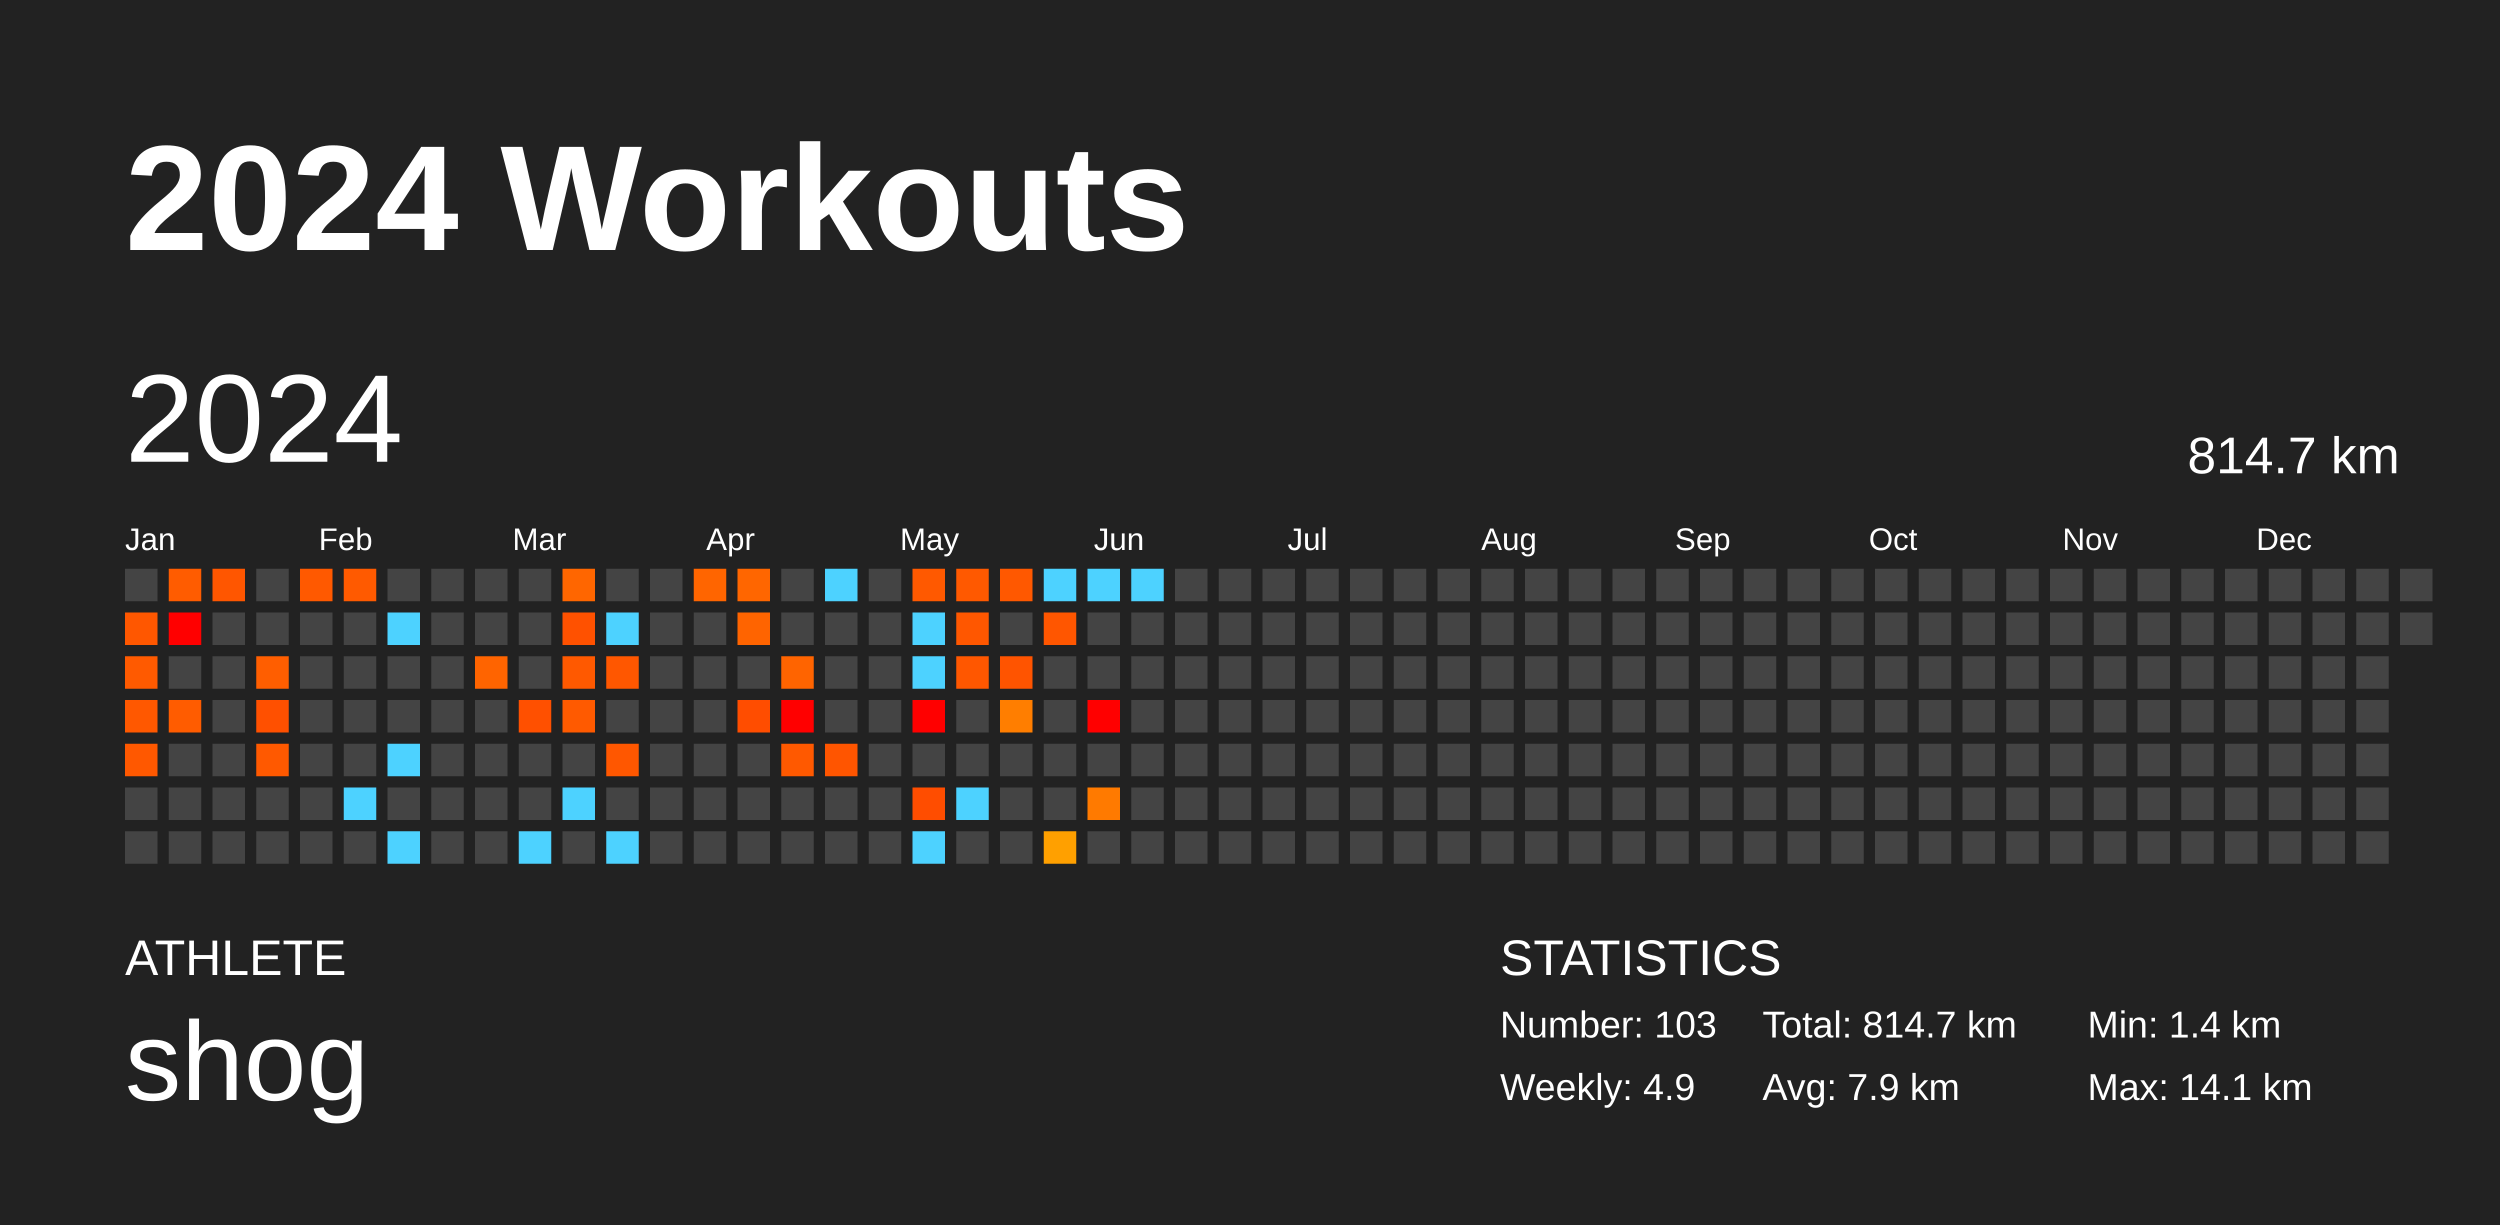
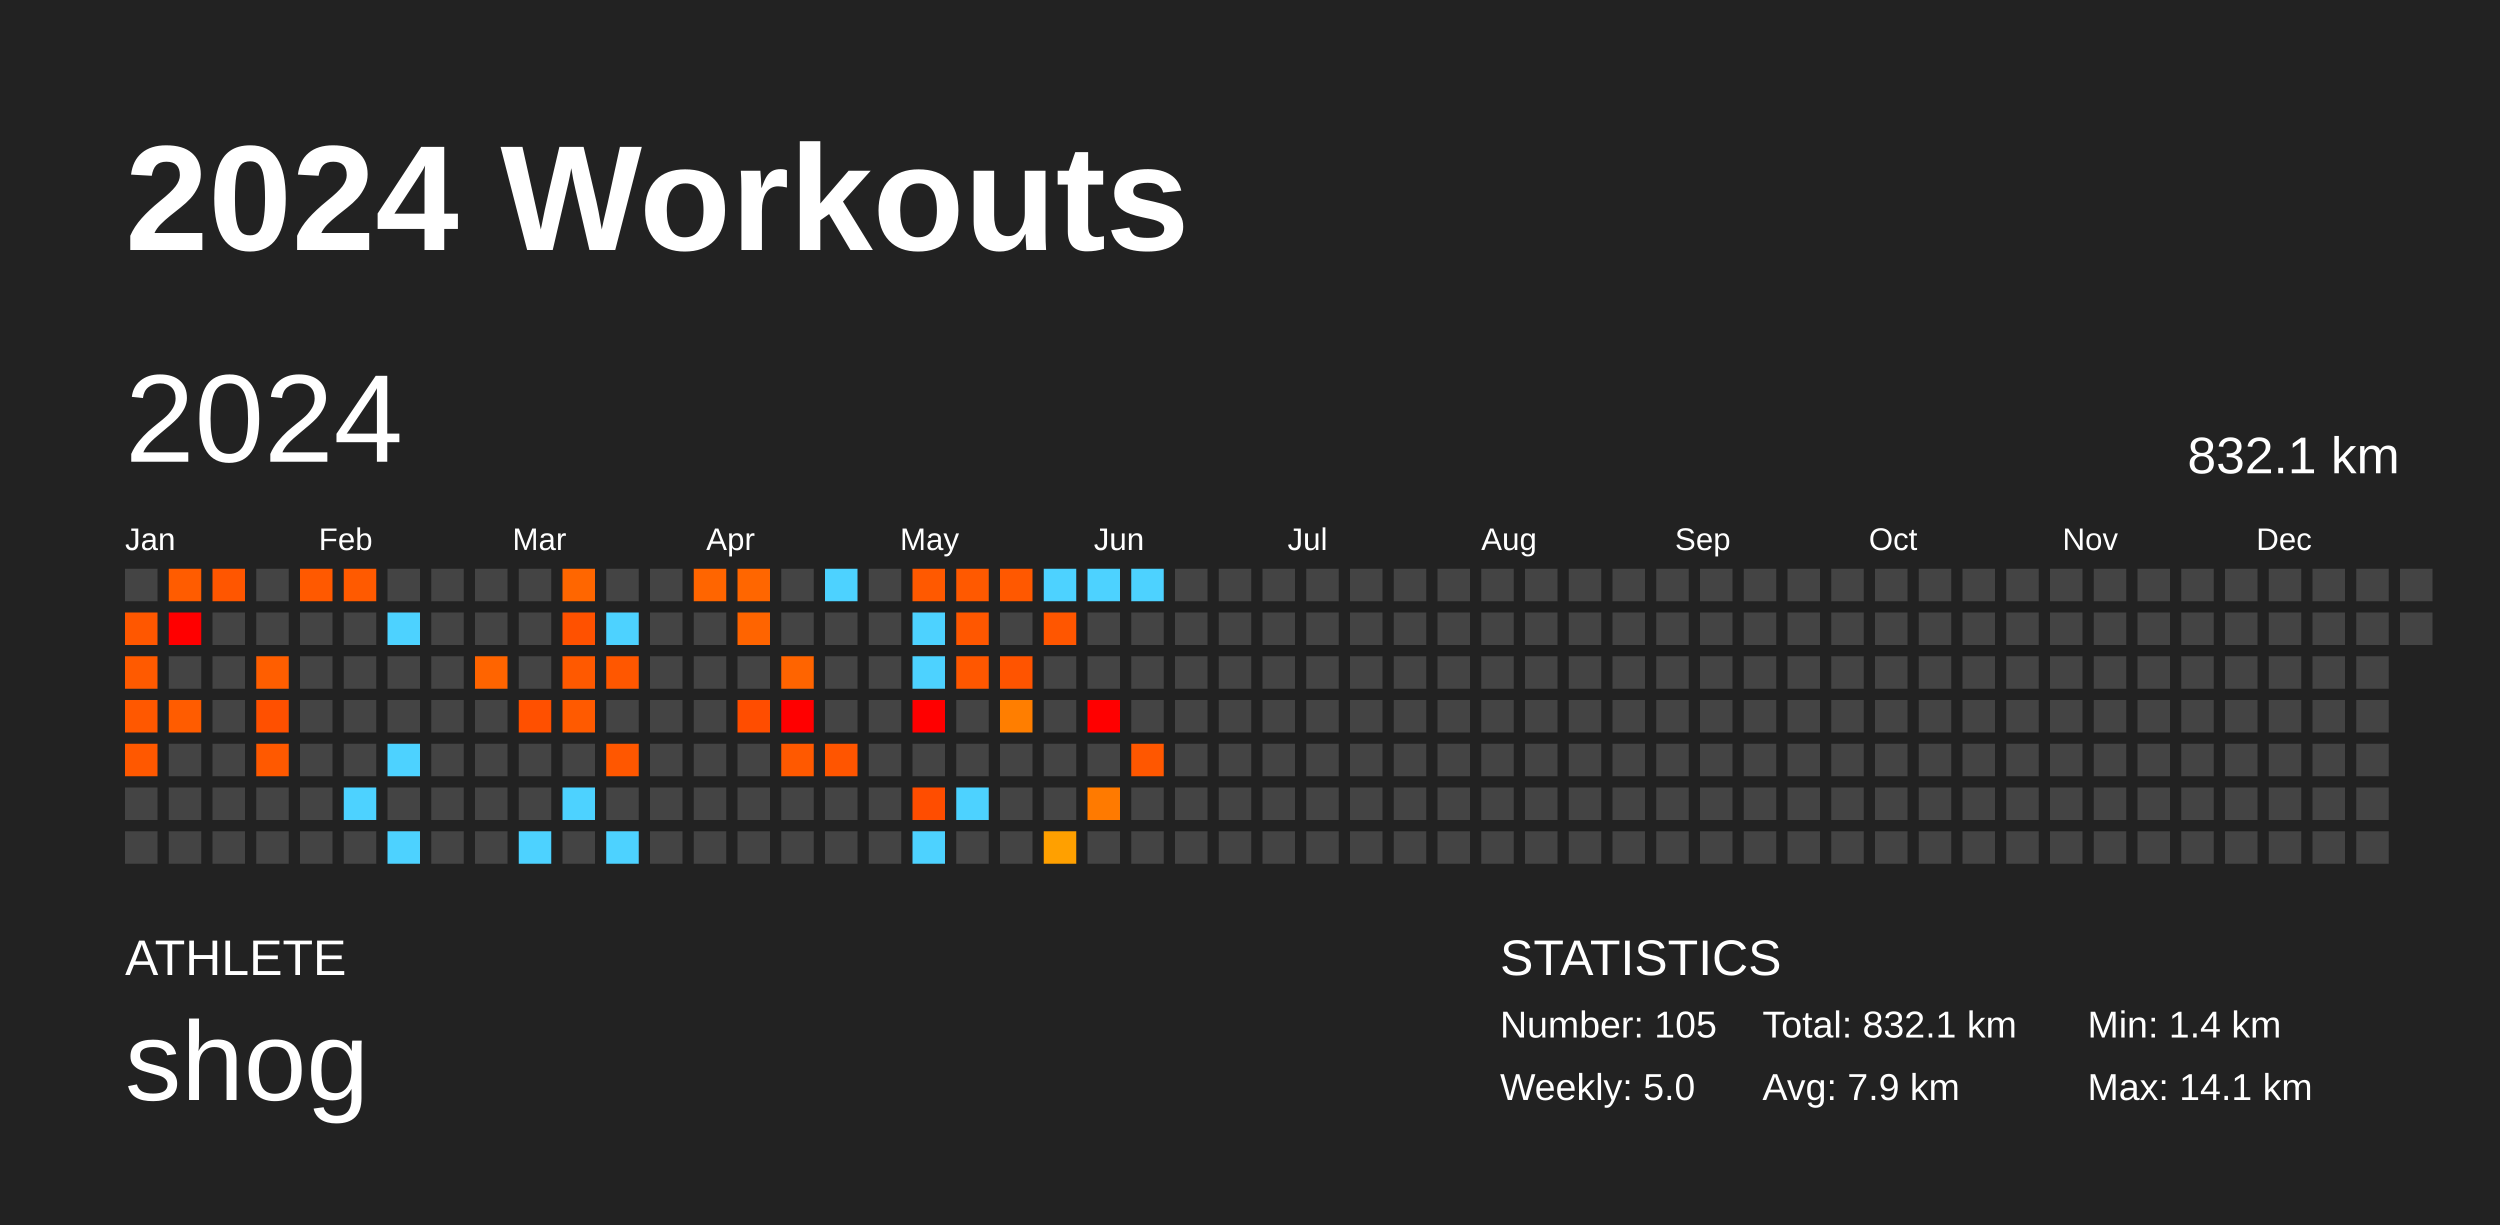
<svg xmlns="http://www.w3.org/2000/svg" baseProfile="full" height="98mm" version="1.1" viewBox="0,0,200,98" width="200mm">
  <defs />
  <rect fill="#222222" height="98" width="200" x="0" y="0" />
  <text fill="#FFFFFF" style="font-size:12px; font-family:Arial; font-weight:bold;" x="10" y="20">2024 Workouts</text>
  <text fill="#FFFFFF" style="font-size:4px; font-family:Arial" x="10" y="78">ATHLETE</text>
  <text fill="#FFFFFF" style="font-size:9px; font-family:Arial" x="10" y="88">shog</text>
  <text fill="#FFFFFF" style="font-size:4px; font-family:Arial" x="120" y="78">STATISTICS</text>
-   <text fill="#FFFFFF" style="font-size:3px; font-family:Arial" x="120" y="83">Number: 103</text>
-   <text fill="#FFFFFF" style="font-size:3px; font-family:Arial" x="120" y="88">Weekly: 4.9</text>
-   <text fill="#FFFFFF" style="font-size:3px; font-family:Arial" x="141" y="83">Total: 814.7 km</text>
+   <text fill="#FFFFFF" style="font-size:3px; font-family:Arial" x="120" y="83">Number: 105</text>
+   <text fill="#FFFFFF" style="font-size:3px; font-family:Arial" x="120" y="88">Weekly: 5.0</text>
+   <text fill="#FFFFFF" style="font-size:3px; font-family:Arial" x="141" y="83">Total: 832.1 km</text>
  <text fill="#FFFFFF" style="font-size:3px; font-family:Arial" x="141" y="88">Avg: 7.9 km</text>
  <text fill="#FFFFFF" style="font-size:3px; font-family:Arial" x="167" y="83">Min: 1.4 km</text>
  <text fill="#FFFFFF" style="font-size:3px; font-family:Arial" x="167" y="88">Max: 14.1 km</text>
  <text dominant-baseline="hanging" fill="#FFFFFF" style="font-size:10.0px; font-family:Arial;" x="10" y="30">2024</text>
-   <text dominant-baseline="hanging" fill="#FFFFFF" style="font-size:4.125px; font-family:Arial;" x="175" y="35">814.7 km</text>
+   <text dominant-baseline="hanging" fill="#FFFFFF" style="font-size:4.125px; font-family:Arial;" x="175" y="35">832.1 km</text>
  <text fill="#FFFFFF" style="font-size:2.5px; font-family:Arial" x="10.0" y="44">Jan</text>
  <text fill="#FFFFFF" style="font-size:2.5px; font-family:Arial" x="25.5" y="44">Feb</text>
  <text fill="#FFFFFF" style="font-size:2.5px; font-family:Arial" x="41.0" y="44">Mar</text>
  <text fill="#FFFFFF" style="font-size:2.5px; font-family:Arial" x="56.5" y="44">Apr</text>
  <text fill="#FFFFFF" style="font-size:2.5px; font-family:Arial" x="72.0" y="44">May</text>
  <text fill="#FFFFFF" style="font-size:2.5px; font-family:Arial" x="87.5" y="44">Jun</text>
  <text fill="#FFFFFF" style="font-size:2.5px; font-family:Arial" x="103.0" y="44">Jul</text>
  <text fill="#FFFFFF" style="font-size:2.5px; font-family:Arial" x="118.5" y="44">Aug</text>
  <text fill="#FFFFFF" style="font-size:2.5px; font-family:Arial" x="134.0" y="44">Sep</text>
  <text fill="#FFFFFF" style="font-size:2.5px; font-family:Arial" x="149.5" y="44">Oct</text>
  <text fill="#FFFFFF" style="font-size:2.5px; font-family:Arial" x="165.0" y="44">Nov</text>
  <text fill="#FFFFFF" style="font-size:2.5px; font-family:Arial" x="180.5" y="44">Dec</text>
  <rect fill="#444444" height="2.6" width="2.6" x="10.0" y="45.5" />
  <rect fill="#ff5700" height="2.6" width="2.6" x="10.0" y="49.0" />
  <rect fill="#ff5a00" height="2.6" width="2.6" x="10.0" y="52.5" />
  <rect fill="#ff5800" height="2.6" width="2.6" x="10.0" y="56.0" />
  <rect fill="#ff5800" height="2.6" width="2.6" x="10.0" y="59.5" />
  <rect fill="#444444" height="2.6" width="2.6" x="10.0" y="63.0" />
  <rect fill="#444444" height="2.6" width="2.6" x="10.0" y="66.5" />
  <rect fill="#ff5c00" height="2.6" width="2.6" x="13.5" y="45.5" />
  <rect fill="red" height="2.6" width="2.6" x="13.5" y="49.0" />
  <rect fill="#444444" height="2.6" width="2.6" x="13.5" y="52.5" />
  <rect fill="#ff5c00" height="2.6" width="2.6" x="13.5" y="56.0" />
  <rect fill="#444444" height="2.6" width="2.6" x="13.5" y="59.5" />
  <rect fill="#444444" height="2.6" width="2.6" x="13.5" y="63.0" />
  <rect fill="#444444" height="2.6" width="2.6" x="13.5" y="66.5" />
  <rect fill="#ff5600" height="2.6" width="2.6" x="17.0" y="45.5" />
  <rect fill="#444444" height="2.6" width="2.6" x="17.0" y="49.0" />
  <rect fill="#444444" height="2.6" width="2.6" x="17.0" y="52.5" />
  <rect fill="#444444" height="2.6" width="2.6" x="17.0" y="56.0" />
  <rect fill="#444444" height="2.6" width="2.6" x="17.0" y="59.5" />
  <rect fill="#444444" height="2.6" width="2.6" x="17.0" y="63.0" />
  <rect fill="#444444" height="2.6" width="2.6" x="17.0" y="66.5" />
  <rect fill="#444444" height="2.6" width="2.6" x="20.5" y="45.5" />
  <rect fill="#444444" height="2.6" width="2.6" x="20.5" y="49.0" />
  <rect fill="#ff5e00" height="2.6" width="2.6" x="20.5" y="52.5" />
  <rect fill="#ff5000" height="2.6" width="2.6" x="20.5" y="56.0" />
  <rect fill="#ff5900" height="2.6" width="2.6" x="20.5" y="59.5" />
  <rect fill="#444444" height="2.6" width="2.6" x="20.5" y="63.0" />
  <rect fill="#444444" height="2.6" width="2.6" x="20.5" y="66.5" />
  <rect fill="#ff5900" height="2.6" width="2.6" x="24.0" y="45.5" />
  <rect fill="#444444" height="2.6" width="2.6" x="24.0" y="49.0" />
  <rect fill="#444444" height="2.6" width="2.6" x="24.0" y="52.5" />
  <rect fill="#444444" height="2.6" width="2.6" x="24.0" y="56.0" />
  <rect fill="#444444" height="2.6" width="2.6" x="24.0" y="59.5" />
  <rect fill="#444444" height="2.6" width="2.6" x="24.0" y="63.0" />
  <rect fill="#444444" height="2.6" width="2.6" x="24.0" y="66.5" />
  <rect fill="#ff5a00" height="2.6" width="2.6" x="27.5" y="45.5" />
  <rect fill="#444444" height="2.6" width="2.6" x="27.5" y="49.0" />
  <rect fill="#444444" height="2.6" width="2.6" x="27.5" y="52.5" />
  <rect fill="#444444" height="2.6" width="2.6" x="27.5" y="56.0" />
  <rect fill="#444444" height="2.6" width="2.6" x="27.5" y="59.5" />
  <rect fill="#4dd2ff" height="2.6" width="2.6" x="27.5" y="63.0" />
  <rect fill="#444444" height="2.6" width="2.6" x="27.5" y="66.5" />
  <rect fill="#444444" height="2.6" width="2.6" x="31.0" y="45.5" />
  <rect fill="#4dd2ff" height="2.6" width="2.6" x="31.0" y="49.0" />
  <rect fill="#444444" height="2.6" width="2.6" x="31.0" y="52.5" />
  <rect fill="#444444" height="2.6" width="2.6" x="31.0" y="56.0" />
  <rect fill="#4dd2ff" height="2.6" width="2.6" x="31.0" y="59.5" />
  <rect fill="#444444" height="2.6" width="2.6" x="31.0" y="63.0" />
  <rect fill="#4dd2ff" height="2.6" width="2.6" x="31.0" y="66.5" />
  <rect fill="#444444" height="2.6" width="2.6" x="34.5" y="45.5" />
  <rect fill="#444444" height="2.6" width="2.6" x="34.5" y="49.0" />
  <rect fill="#444444" height="2.6" width="2.6" x="34.5" y="52.5" />
  <rect fill="#444444" height="2.6" width="2.6" x="34.5" y="56.0" />
  <rect fill="#444444" height="2.6" width="2.6" x="34.5" y="59.5" />
  <rect fill="#444444" height="2.6" width="2.6" x="34.5" y="63.0" />
  <rect fill="#444444" height="2.6" width="2.6" x="34.5" y="66.5" />
  <rect fill="#444444" height="2.6" width="2.6" x="38.0" y="45.5" />
  <rect fill="#444444" height="2.6" width="2.6" x="38.0" y="49.0" />
  <rect fill="#ff6400" height="2.6" width="2.6" x="38.0" y="52.5" />
  <rect fill="#444444" height="2.6" width="2.6" x="38.0" y="56.0" />
  <rect fill="#444444" height="2.6" width="2.6" x="38.0" y="59.5" />
  <rect fill="#444444" height="2.6" width="2.6" x="38.0" y="63.0" />
  <rect fill="#444444" height="2.6" width="2.6" x="38.0" y="66.5" />
  <rect fill="#444444" height="2.6" width="2.6" x="41.5" y="45.5" />
  <rect fill="#444444" height="2.6" width="2.6" x="41.5" y="49.0" />
  <rect fill="#444444" height="2.6" width="2.6" x="41.5" y="52.5" />
  <rect fill="#ff5000" height="2.6" width="2.6" x="41.5" y="56.0" />
  <rect fill="#444444" height="2.6" width="2.6" x="41.5" y="59.5" />
  <rect fill="#444444" height="2.6" width="2.6" x="41.5" y="63.0" />
  <rect fill="#4dd2ff" height="2.6" width="2.6" x="41.5" y="66.5" />
  <rect fill="#ff6600" height="2.6" width="2.6" x="45.0" y="45.5" />
  <rect fill="#ff5100" height="2.6" width="2.6" x="45.0" y="49.0" />
  <rect fill="#ff5900" height="2.6" width="2.6" x="45.0" y="52.5" />
  <rect fill="#ff5a00" height="2.6" width="2.6" x="45.0" y="56.0" />
  <rect fill="#444444" height="2.6" width="2.6" x="45.0" y="59.5" />
  <rect fill="#4dd2ff" height="2.6" width="2.6" x="45.0" y="63.0" />
  <rect fill="#444444" height="2.6" width="2.6" x="45.0" y="66.5" />
  <rect fill="#444444" height="2.6" width="2.6" x="48.5" y="45.5" />
  <rect fill="#4dd2ff" height="2.6" width="2.6" x="48.5" y="49.0" />
  <rect fill="#ff5700" height="2.6" width="2.6" x="48.5" y="52.5" />
  <rect fill="#444444" height="2.6" width="2.6" x="48.5" y="56.0" />
  <rect fill="#ff5700" height="2.6" width="2.6" x="48.5" y="59.5" />
  <rect fill="#444444" height="2.6" width="2.6" x="48.5" y="63.0" />
  <rect fill="#4dd2ff" height="2.6" width="2.6" x="48.5" y="66.5" />
  <rect fill="#444444" height="2.6" width="2.6" x="52.0" y="45.5" />
  <rect fill="#444444" height="2.6" width="2.6" x="52.0" y="49.0" />
  <rect fill="#444444" height="2.6" width="2.6" x="52.0" y="52.5" />
  <rect fill="#444444" height="2.6" width="2.6" x="52.0" y="56.0" />
  <rect fill="#444444" height="2.6" width="2.6" x="52.0" y="59.5" />
  <rect fill="#444444" height="2.6" width="2.6" x="52.0" y="63.0" />
  <rect fill="#444444" height="2.6" width="2.6" x="52.0" y="66.5" />
  <rect fill="#ff6500" height="2.6" width="2.6" x="55.5" y="45.5" />
  <rect fill="#444444" height="2.6" width="2.6" x="55.5" y="49.0" />
  <rect fill="#444444" height="2.6" width="2.6" x="55.5" y="52.5" />
  <rect fill="#444444" height="2.6" width="2.6" x="55.5" y="56.0" />
  <rect fill="#444444" height="2.6" width="2.6" x="55.5" y="59.5" />
  <rect fill="#444444" height="2.6" width="2.6" x="55.5" y="63.0" />
  <rect fill="#444444" height="2.6" width="2.6" x="55.5" y="66.5" />
  <rect fill="#ff6600" height="2.6" width="2.6" x="59.0" y="45.5" />
  <rect fill="#ff6400" height="2.6" width="2.6" x="59.0" y="49.0" />
  <rect fill="#444444" height="2.6" width="2.6" x="59.0" y="52.5" />
  <rect fill="#ff4d00" height="2.6" width="2.6" x="59.0" y="56.0" />
  <rect fill="#444444" height="2.6" width="2.6" x="59.0" y="59.5" />
  <rect fill="#444444" height="2.6" width="2.6" x="59.0" y="63.0" />
  <rect fill="#444444" height="2.6" width="2.6" x="59.0" y="66.5" />
  <rect fill="#444444" height="2.6" width="2.6" x="62.5" y="45.5" />
  <rect fill="#444444" height="2.6" width="2.6" x="62.5" y="49.0" />
  <rect fill="#ff6400" height="2.6" width="2.6" x="62.5" y="52.5" />
  <rect fill="red" height="2.6" width="2.6" x="62.5" y="56.0" />
  <rect fill="#ff5900" height="2.6" width="2.6" x="62.5" y="59.5" />
  <rect fill="#444444" height="2.6" width="2.6" x="62.5" y="63.0" />
  <rect fill="#444444" height="2.6" width="2.6" x="62.5" y="66.5" />
  <rect fill="#4dd2ff" height="2.6" width="2.6" x="66.0" y="45.5" />
  <rect fill="#444444" height="2.6" width="2.6" x="66.0" y="49.0" />
  <rect fill="#444444" height="2.6" width="2.6" x="66.0" y="52.5" />
  <rect fill="#444444" height="2.6" width="2.6" x="66.0" y="56.0" />
  <rect fill="#ff5500" height="2.6" width="2.6" x="66.0" y="59.5" />
  <rect fill="#444444" height="2.6" width="2.6" x="66.0" y="63.0" />
  <rect fill="#444444" height="2.6" width="2.6" x="66.0" y="66.5" />
  <rect fill="#444444" height="2.6" width="2.6" x="69.5" y="45.5" />
  <rect fill="#444444" height="2.6" width="2.6" x="69.5" y="49.0" />
  <rect fill="#444444" height="2.6" width="2.6" x="69.5" y="52.5" />
  <rect fill="#444444" height="2.6" width="2.6" x="69.5" y="56.0" />
  <rect fill="#444444" height="2.6" width="2.6" x="69.5" y="59.5" />
  <rect fill="#444444" height="2.6" width="2.6" x="69.5" y="63.0" />
  <rect fill="#444444" height="2.6" width="2.6" x="69.5" y="66.5" />
  <rect fill="#ff5900" height="2.6" width="2.6" x="73.0" y="45.5" />
  <rect fill="#4dd2ff" height="2.6" width="2.6" x="73.0" y="49.0" />
  <rect fill="#4dd2ff" height="2.6" width="2.6" x="73.0" y="52.5" />
  <rect fill="red" height="2.6" width="2.6" x="73.0" y="56.0" />
  <rect fill="#444444" height="2.6" width="2.6" x="73.0" y="59.5" />
  <rect fill="#ff4d00" height="2.6" width="2.6" x="73.0" y="63.0" />
  <rect fill="#4dd2ff" height="2.6" width="2.6" x="73.0" y="66.5" />
  <rect fill="#ff5900" height="2.6" width="2.6" x="76.5" y="45.5" />
  <rect fill="#ff5700" height="2.6" width="2.6" x="76.5" y="49.0" />
  <rect fill="#ff5700" height="2.6" width="2.6" x="76.5" y="52.5" />
  <rect fill="#444444" height="2.6" width="2.6" x="76.5" y="56.0" />
  <rect fill="#444444" height="2.6" width="2.6" x="76.5" y="59.5" />
  <rect fill="#4dd2ff" height="2.6" width="2.6" x="76.5" y="63.0" />
  <rect fill="#444444" height="2.6" width="2.6" x="76.5" y="66.5" />
  <rect fill="#ff5800" height="2.6" width="2.6" x="80.0" y="45.5" />
  <rect fill="#444444" height="2.6" width="2.6" x="80.0" y="49.0" />
  <rect fill="#ff5400" height="2.6" width="2.6" x="80.0" y="52.5" />
  <rect fill="#ff7e00" height="2.6" width="2.6" x="80.0" y="56.0" />
  <rect fill="#444444" height="2.6" width="2.6" x="80.0" y="59.5" />
  <rect fill="#444444" height="2.6" width="2.6" x="80.0" y="63.0" />
  <rect fill="#444444" height="2.6" width="2.6" x="80.0" y="66.5" />
  <rect fill="#4dd2ff" height="2.6" width="2.6" x="83.5" y="45.5" />
  <rect fill="#ff5600" height="2.6" width="2.6" x="83.5" y="49.0" />
  <rect fill="#444444" height="2.6" width="2.6" x="83.5" y="52.5" />
  <rect fill="#444444" height="2.6" width="2.6" x="83.5" y="56.0" />
  <rect fill="#444444" height="2.6" width="2.6" x="83.5" y="59.5" />
  <rect fill="#444444" height="2.6" width="2.6" x="83.5" y="63.0" />
  <rect fill="#ffa000" height="2.6" width="2.6" x="83.5" y="66.5" />
  <rect fill="#4dd2ff" height="2.6" width="2.6" x="87.0" y="45.5" />
  <rect fill="#444444" height="2.6" width="2.6" x="87.0" y="49.0" />
  <rect fill="#444444" height="2.6" width="2.6" x="87.0" y="52.5" />
  <rect fill="red" height="2.6" width="2.6" x="87.0" y="56.0" />
  <rect fill="#444444" height="2.6" width="2.6" x="87.0" y="59.5" />
  <rect fill="#ff7a00" height="2.6" width="2.6" x="87.0" y="63.0" />
  <rect fill="#444444" height="2.6" width="2.6" x="87.0" y="66.5" />
  <rect fill="#4dd2ff" height="2.6" width="2.6" x="90.5" y="45.5" />
  <rect fill="#444444" height="2.6" width="2.6" x="90.5" y="49.0" />
  <rect fill="#444444" height="2.6" width="2.6" x="90.5" y="52.5" />
  <rect fill="#444444" height="2.6" width="2.6" x="90.5" y="56.0" />
-   <rect fill="#444444" height="2.6" width="2.6" x="90.5" y="59.5" />
+   <rect fill="#ff5700" height="2.6" width="2.6" x="90.5" y="59.5" />
  <rect fill="#444444" height="2.6" width="2.6" x="90.5" y="63.0" />
  <rect fill="#444444" height="2.6" width="2.6" x="90.5" y="66.5" />
  <rect fill="#444444" height="2.6" width="2.6" x="94.0" y="45.5" />
  <rect fill="#444444" height="2.6" width="2.6" x="94.0" y="49.0" />
  <rect fill="#444444" height="2.6" width="2.6" x="94.0" y="52.5" />
  <rect fill="#444444" height="2.6" width="2.6" x="94.0" y="56.0" />
  <rect fill="#444444" height="2.6" width="2.6" x="94.0" y="59.5" />
  <rect fill="#444444" height="2.6" width="2.6" x="94.0" y="63.0" />
  <rect fill="#444444" height="2.6" width="2.6" x="94.0" y="66.5" />
  <rect fill="#444444" height="2.6" width="2.6" x="97.5" y="45.5" />
  <rect fill="#444444" height="2.6" width="2.6" x="97.5" y="49.0" />
  <rect fill="#444444" height="2.6" width="2.6" x="97.5" y="52.5" />
  <rect fill="#444444" height="2.6" width="2.6" x="97.5" y="56.0" />
  <rect fill="#444444" height="2.6" width="2.6" x="97.5" y="59.5" />
  <rect fill="#444444" height="2.6" width="2.6" x="97.5" y="63.0" />
  <rect fill="#444444" height="2.6" width="2.6" x="97.5" y="66.5" />
  <rect fill="#444444" height="2.6" width="2.6" x="101.0" y="45.5" />
  <rect fill="#444444" height="2.6" width="2.6" x="101.0" y="49.0" />
  <rect fill="#444444" height="2.6" width="2.6" x="101.0" y="52.5" />
  <rect fill="#444444" height="2.6" width="2.6" x="101.0" y="56.0" />
  <rect fill="#444444" height="2.6" width="2.6" x="101.0" y="59.5" />
  <rect fill="#444444" height="2.6" width="2.6" x="101.0" y="63.0" />
  <rect fill="#444444" height="2.6" width="2.6" x="101.0" y="66.5" />
  <rect fill="#444444" height="2.6" width="2.6" x="104.5" y="45.5" />
  <rect fill="#444444" height="2.6" width="2.6" x="104.5" y="49.0" />
  <rect fill="#444444" height="2.6" width="2.6" x="104.5" y="52.5" />
  <rect fill="#444444" height="2.6" width="2.6" x="104.5" y="56.0" />
  <rect fill="#444444" height="2.6" width="2.6" x="104.5" y="59.5" />
  <rect fill="#444444" height="2.6" width="2.6" x="104.5" y="63.0" />
  <rect fill="#444444" height="2.6" width="2.6" x="104.5" y="66.5" />
  <rect fill="#444444" height="2.6" width="2.6" x="108.0" y="45.5" />
  <rect fill="#444444" height="2.6" width="2.6" x="108.0" y="49.0" />
  <rect fill="#444444" height="2.6" width="2.6" x="108.0" y="52.5" />
  <rect fill="#444444" height="2.6" width="2.6" x="108.0" y="56.0" />
  <rect fill="#444444" height="2.6" width="2.6" x="108.0" y="59.5" />
  <rect fill="#444444" height="2.6" width="2.6" x="108.0" y="63.0" />
  <rect fill="#444444" height="2.6" width="2.6" x="108.0" y="66.5" />
  <rect fill="#444444" height="2.6" width="2.6" x="111.5" y="45.5" />
  <rect fill="#444444" height="2.6" width="2.6" x="111.5" y="49.0" />
  <rect fill="#444444" height="2.6" width="2.6" x="111.5" y="52.5" />
  <rect fill="#444444" height="2.6" width="2.6" x="111.5" y="56.0" />
  <rect fill="#444444" height="2.6" width="2.6" x="111.5" y="59.5" />
  <rect fill="#444444" height="2.6" width="2.6" x="111.5" y="63.0" />
  <rect fill="#444444" height="2.6" width="2.6" x="111.5" y="66.5" />
  <rect fill="#444444" height="2.6" width="2.6" x="115.0" y="45.5" />
  <rect fill="#444444" height="2.6" width="2.6" x="115.0" y="49.0" />
  <rect fill="#444444" height="2.6" width="2.6" x="115.0" y="52.5" />
  <rect fill="#444444" height="2.6" width="2.6" x="115.0" y="56.0" />
  <rect fill="#444444" height="2.6" width="2.6" x="115.0" y="59.5" />
  <rect fill="#444444" height="2.6" width="2.6" x="115.0" y="63.0" />
  <rect fill="#444444" height="2.6" width="2.6" x="115.0" y="66.5" />
  <rect fill="#444444" height="2.6" width="2.6" x="118.5" y="45.5" />
  <rect fill="#444444" height="2.6" width="2.6" x="118.5" y="49.0" />
  <rect fill="#444444" height="2.6" width="2.6" x="118.5" y="52.5" />
  <rect fill="#444444" height="2.6" width="2.6" x="118.5" y="56.0" />
  <rect fill="#444444" height="2.6" width="2.6" x="118.5" y="59.5" />
  <rect fill="#444444" height="2.6" width="2.6" x="118.5" y="63.0" />
  <rect fill="#444444" height="2.6" width="2.6" x="118.5" y="66.5" />
  <rect fill="#444444" height="2.6" width="2.6" x="122.0" y="45.5" />
  <rect fill="#444444" height="2.6" width="2.6" x="122.0" y="49.0" />
  <rect fill="#444444" height="2.6" width="2.6" x="122.0" y="52.5" />
  <rect fill="#444444" height="2.6" width="2.6" x="122.0" y="56.0" />
  <rect fill="#444444" height="2.6" width="2.6" x="122.0" y="59.5" />
  <rect fill="#444444" height="2.6" width="2.6" x="122.0" y="63.0" />
  <rect fill="#444444" height="2.6" width="2.6" x="122.0" y="66.5" />
  <rect fill="#444444" height="2.6" width="2.6" x="125.5" y="45.5" />
  <rect fill="#444444" height="2.6" width="2.6" x="125.5" y="49.0" />
  <rect fill="#444444" height="2.6" width="2.6" x="125.5" y="52.5" />
  <rect fill="#444444" height="2.6" width="2.6" x="125.5" y="56.0" />
  <rect fill="#444444" height="2.6" width="2.6" x="125.5" y="59.5" />
  <rect fill="#444444" height="2.6" width="2.6" x="125.5" y="63.0" />
  <rect fill="#444444" height="2.6" width="2.6" x="125.5" y="66.5" />
  <rect fill="#444444" height="2.6" width="2.6" x="129.0" y="45.5" />
  <rect fill="#444444" height="2.6" width="2.6" x="129.0" y="49.0" />
  <rect fill="#444444" height="2.6" width="2.6" x="129.0" y="52.5" />
  <rect fill="#444444" height="2.6" width="2.6" x="129.0" y="56.0" />
  <rect fill="#444444" height="2.6" width="2.6" x="129.0" y="59.5" />
  <rect fill="#444444" height="2.6" width="2.6" x="129.0" y="63.0" />
  <rect fill="#444444" height="2.6" width="2.6" x="129.0" y="66.5" />
  <rect fill="#444444" height="2.6" width="2.6" x="132.5" y="45.5" />
  <rect fill="#444444" height="2.6" width="2.6" x="132.5" y="49.0" />
  <rect fill="#444444" height="2.6" width="2.6" x="132.5" y="52.5" />
  <rect fill="#444444" height="2.6" width="2.6" x="132.5" y="56.0" />
  <rect fill="#444444" height="2.6" width="2.6" x="132.5" y="59.5" />
  <rect fill="#444444" height="2.6" width="2.6" x="132.5" y="63.0" />
  <rect fill="#444444" height="2.6" width="2.6" x="132.5" y="66.5" />
  <rect fill="#444444" height="2.6" width="2.6" x="136.0" y="45.5" />
  <rect fill="#444444" height="2.6" width="2.6" x="136.0" y="49.0" />
  <rect fill="#444444" height="2.6" width="2.6" x="136.0" y="52.5" />
  <rect fill="#444444" height="2.6" width="2.6" x="136.0" y="56.0" />
  <rect fill="#444444" height="2.6" width="2.6" x="136.0" y="59.5" />
  <rect fill="#444444" height="2.6" width="2.6" x="136.0" y="63.0" />
  <rect fill="#444444" height="2.6" width="2.6" x="136.0" y="66.5" />
  <rect fill="#444444" height="2.6" width="2.6" x="139.5" y="45.5" />
  <rect fill="#444444" height="2.6" width="2.6" x="139.5" y="49.0" />
  <rect fill="#444444" height="2.6" width="2.6" x="139.5" y="52.5" />
  <rect fill="#444444" height="2.6" width="2.6" x="139.5" y="56.0" />
  <rect fill="#444444" height="2.6" width="2.6" x="139.5" y="59.5" />
  <rect fill="#444444" height="2.6" width="2.6" x="139.5" y="63.0" />
  <rect fill="#444444" height="2.6" width="2.6" x="139.5" y="66.5" />
  <rect fill="#444444" height="2.6" width="2.6" x="143.0" y="45.5" />
  <rect fill="#444444" height="2.6" width="2.6" x="143.0" y="49.0" />
  <rect fill="#444444" height="2.6" width="2.6" x="143.0" y="52.5" />
  <rect fill="#444444" height="2.6" width="2.6" x="143.0" y="56.0" />
  <rect fill="#444444" height="2.6" width="2.6" x="143.0" y="59.5" />
  <rect fill="#444444" height="2.6" width="2.6" x="143.0" y="63.0" />
  <rect fill="#444444" height="2.6" width="2.6" x="143.0" y="66.5" />
  <rect fill="#444444" height="2.6" width="2.6" x="146.5" y="45.5" />
  <rect fill="#444444" height="2.6" width="2.6" x="146.5" y="49.0" />
  <rect fill="#444444" height="2.6" width="2.6" x="146.5" y="52.5" />
  <rect fill="#444444" height="2.6" width="2.6" x="146.5" y="56.0" />
  <rect fill="#444444" height="2.6" width="2.6" x="146.5" y="59.5" />
  <rect fill="#444444" height="2.6" width="2.6" x="146.5" y="63.0" />
  <rect fill="#444444" height="2.6" width="2.6" x="146.5" y="66.5" />
  <rect fill="#444444" height="2.6" width="2.6" x="150.0" y="45.5" />
  <rect fill="#444444" height="2.6" width="2.6" x="150.0" y="49.0" />
  <rect fill="#444444" height="2.6" width="2.6" x="150.0" y="52.5" />
  <rect fill="#444444" height="2.6" width="2.6" x="150.0" y="56.0" />
  <rect fill="#444444" height="2.6" width="2.6" x="150.0" y="59.5" />
  <rect fill="#444444" height="2.6" width="2.6" x="150.0" y="63.0" />
  <rect fill="#444444" height="2.6" width="2.6" x="150.0" y="66.5" />
  <rect fill="#444444" height="2.6" width="2.6" x="153.5" y="45.5" />
  <rect fill="#444444" height="2.6" width="2.6" x="153.5" y="49.0" />
  <rect fill="#444444" height="2.6" width="2.6" x="153.5" y="52.5" />
  <rect fill="#444444" height="2.6" width="2.6" x="153.5" y="56.0" />
  <rect fill="#444444" height="2.6" width="2.6" x="153.5" y="59.5" />
  <rect fill="#444444" height="2.6" width="2.6" x="153.5" y="63.0" />
  <rect fill="#444444" height="2.6" width="2.6" x="153.5" y="66.5" />
  <rect fill="#444444" height="2.6" width="2.6" x="157.0" y="45.5" />
  <rect fill="#444444" height="2.6" width="2.6" x="157.0" y="49.0" />
  <rect fill="#444444" height="2.6" width="2.6" x="157.0" y="52.5" />
  <rect fill="#444444" height="2.6" width="2.6" x="157.0" y="56.0" />
  <rect fill="#444444" height="2.6" width="2.6" x="157.0" y="59.5" />
  <rect fill="#444444" height="2.6" width="2.6" x="157.0" y="63.0" />
  <rect fill="#444444" height="2.6" width="2.6" x="157.0" y="66.5" />
  <rect fill="#444444" height="2.6" width="2.6" x="160.5" y="45.5" />
  <rect fill="#444444" height="2.6" width="2.6" x="160.5" y="49.0" />
  <rect fill="#444444" height="2.6" width="2.6" x="160.5" y="52.5" />
  <rect fill="#444444" height="2.6" width="2.6" x="160.5" y="56.0" />
  <rect fill="#444444" height="2.6" width="2.6" x="160.5" y="59.5" />
  <rect fill="#444444" height="2.6" width="2.6" x="160.5" y="63.0" />
  <rect fill="#444444" height="2.6" width="2.6" x="160.5" y="66.5" />
  <rect fill="#444444" height="2.6" width="2.6" x="164.0" y="45.5" />
  <rect fill="#444444" height="2.6" width="2.6" x="164.0" y="49.0" />
  <rect fill="#444444" height="2.6" width="2.6" x="164.0" y="52.5" />
  <rect fill="#444444" height="2.6" width="2.6" x="164.0" y="56.0" />
  <rect fill="#444444" height="2.6" width="2.6" x="164.0" y="59.5" />
  <rect fill="#444444" height="2.6" width="2.6" x="164.0" y="63.0" />
  <rect fill="#444444" height="2.6" width="2.6" x="164.0" y="66.5" />
  <rect fill="#444444" height="2.6" width="2.6" x="167.5" y="45.5" />
  <rect fill="#444444" height="2.6" width="2.6" x="167.5" y="49.0" />
  <rect fill="#444444" height="2.6" width="2.6" x="167.5" y="52.5" />
  <rect fill="#444444" height="2.6" width="2.6" x="167.5" y="56.0" />
  <rect fill="#444444" height="2.6" width="2.6" x="167.5" y="59.5" />
  <rect fill="#444444" height="2.6" width="2.6" x="167.5" y="63.0" />
  <rect fill="#444444" height="2.6" width="2.6" x="167.5" y="66.5" />
  <rect fill="#444444" height="2.6" width="2.6" x="171.0" y="45.5" />
  <rect fill="#444444" height="2.6" width="2.6" x="171.0" y="49.0" />
  <rect fill="#444444" height="2.6" width="2.6" x="171.0" y="52.5" />
  <rect fill="#444444" height="2.6" width="2.6" x="171.0" y="56.0" />
  <rect fill="#444444" height="2.6" width="2.6" x="171.0" y="59.5" />
  <rect fill="#444444" height="2.6" width="2.6" x="171.0" y="63.0" />
  <rect fill="#444444" height="2.6" width="2.6" x="171.0" y="66.5" />
  <rect fill="#444444" height="2.6" width="2.6" x="174.5" y="45.5" />
  <rect fill="#444444" height="2.6" width="2.6" x="174.5" y="49.0" />
  <rect fill="#444444" height="2.6" width="2.6" x="174.5" y="52.5" />
  <rect fill="#444444" height="2.6" width="2.6" x="174.5" y="56.0" />
  <rect fill="#444444" height="2.6" width="2.6" x="174.5" y="59.5" />
  <rect fill="#444444" height="2.6" width="2.6" x="174.5" y="63.0" />
  <rect fill="#444444" height="2.6" width="2.6" x="174.5" y="66.5" />
  <rect fill="#444444" height="2.6" width="2.6" x="178.0" y="45.5" />
  <rect fill="#444444" height="2.6" width="2.6" x="178.0" y="49.0" />
  <rect fill="#444444" height="2.6" width="2.6" x="178.0" y="52.5" />
  <rect fill="#444444" height="2.6" width="2.6" x="178.0" y="56.0" />
  <rect fill="#444444" height="2.6" width="2.6" x="178.0" y="59.5" />
  <rect fill="#444444" height="2.6" width="2.6" x="178.0" y="63.0" />
  <rect fill="#444444" height="2.6" width="2.6" x="178.0" y="66.5" />
  <rect fill="#444444" height="2.6" width="2.6" x="181.5" y="45.5" />
  <rect fill="#444444" height="2.6" width="2.6" x="181.5" y="49.0" />
  <rect fill="#444444" height="2.6" width="2.6" x="181.5" y="52.5" />
  <rect fill="#444444" height="2.6" width="2.6" x="181.5" y="56.0" />
  <rect fill="#444444" height="2.6" width="2.6" x="181.5" y="59.5" />
  <rect fill="#444444" height="2.6" width="2.6" x="181.5" y="63.0" />
  <rect fill="#444444" height="2.6" width="2.6" x="181.5" y="66.5" />
  <rect fill="#444444" height="2.6" width="2.6" x="185.0" y="45.5" />
  <rect fill="#444444" height="2.6" width="2.6" x="185.0" y="49.0" />
  <rect fill="#444444" height="2.6" width="2.6" x="185.0" y="52.5" />
  <rect fill="#444444" height="2.6" width="2.6" x="185.0" y="56.0" />
  <rect fill="#444444" height="2.6" width="2.6" x="185.0" y="59.5" />
  <rect fill="#444444" height="2.6" width="2.6" x="185.0" y="63.0" />
  <rect fill="#444444" height="2.6" width="2.6" x="185.0" y="66.5" />
  <rect fill="#444444" height="2.6" width="2.6" x="188.5" y="45.5" />
  <rect fill="#444444" height="2.6" width="2.6" x="188.5" y="49.0" />
  <rect fill="#444444" height="2.6" width="2.6" x="188.5" y="52.5" />
  <rect fill="#444444" height="2.6" width="2.6" x="188.5" y="56.0" />
  <rect fill="#444444" height="2.6" width="2.6" x="188.5" y="59.5" />
  <rect fill="#444444" height="2.6" width="2.6" x="188.5" y="63.0" />
  <rect fill="#444444" height="2.6" width="2.6" x="188.5" y="66.5" />
  <rect fill="#444444" height="2.6" width="2.6" x="192.0" y="45.5" />
  <rect fill="#444444" height="2.6" width="2.6" x="192.0" y="49.0" />
</svg>
